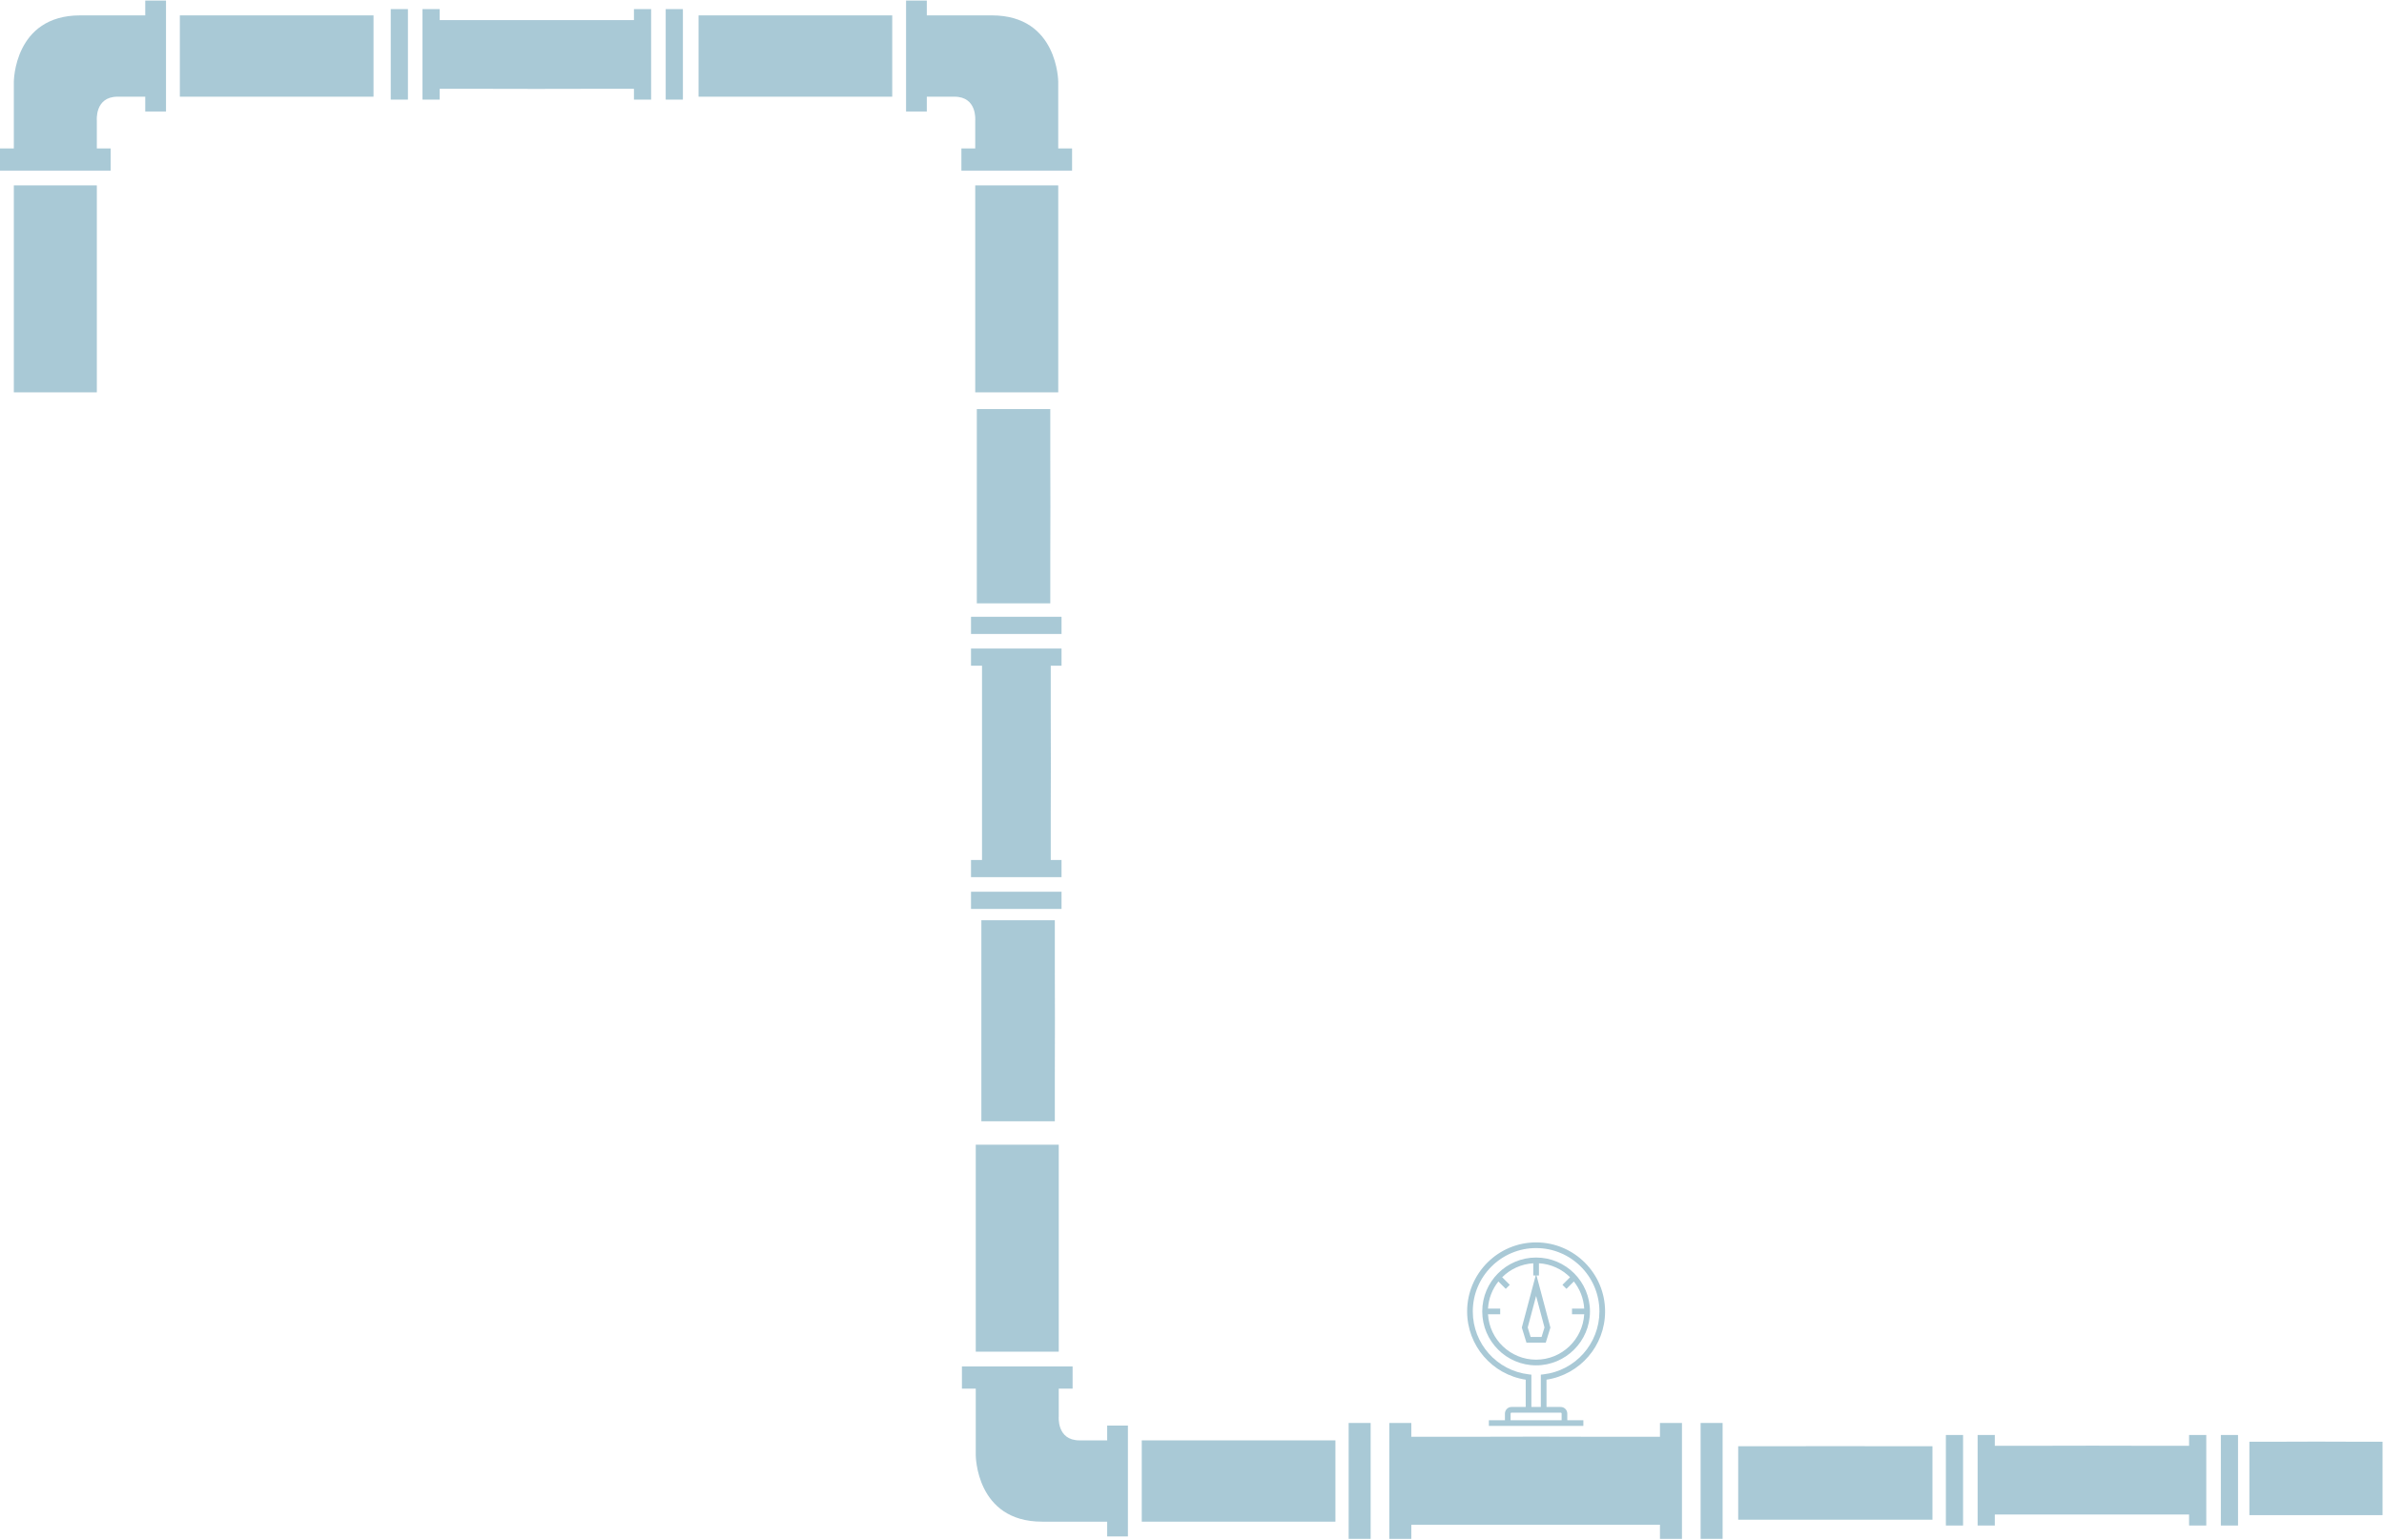
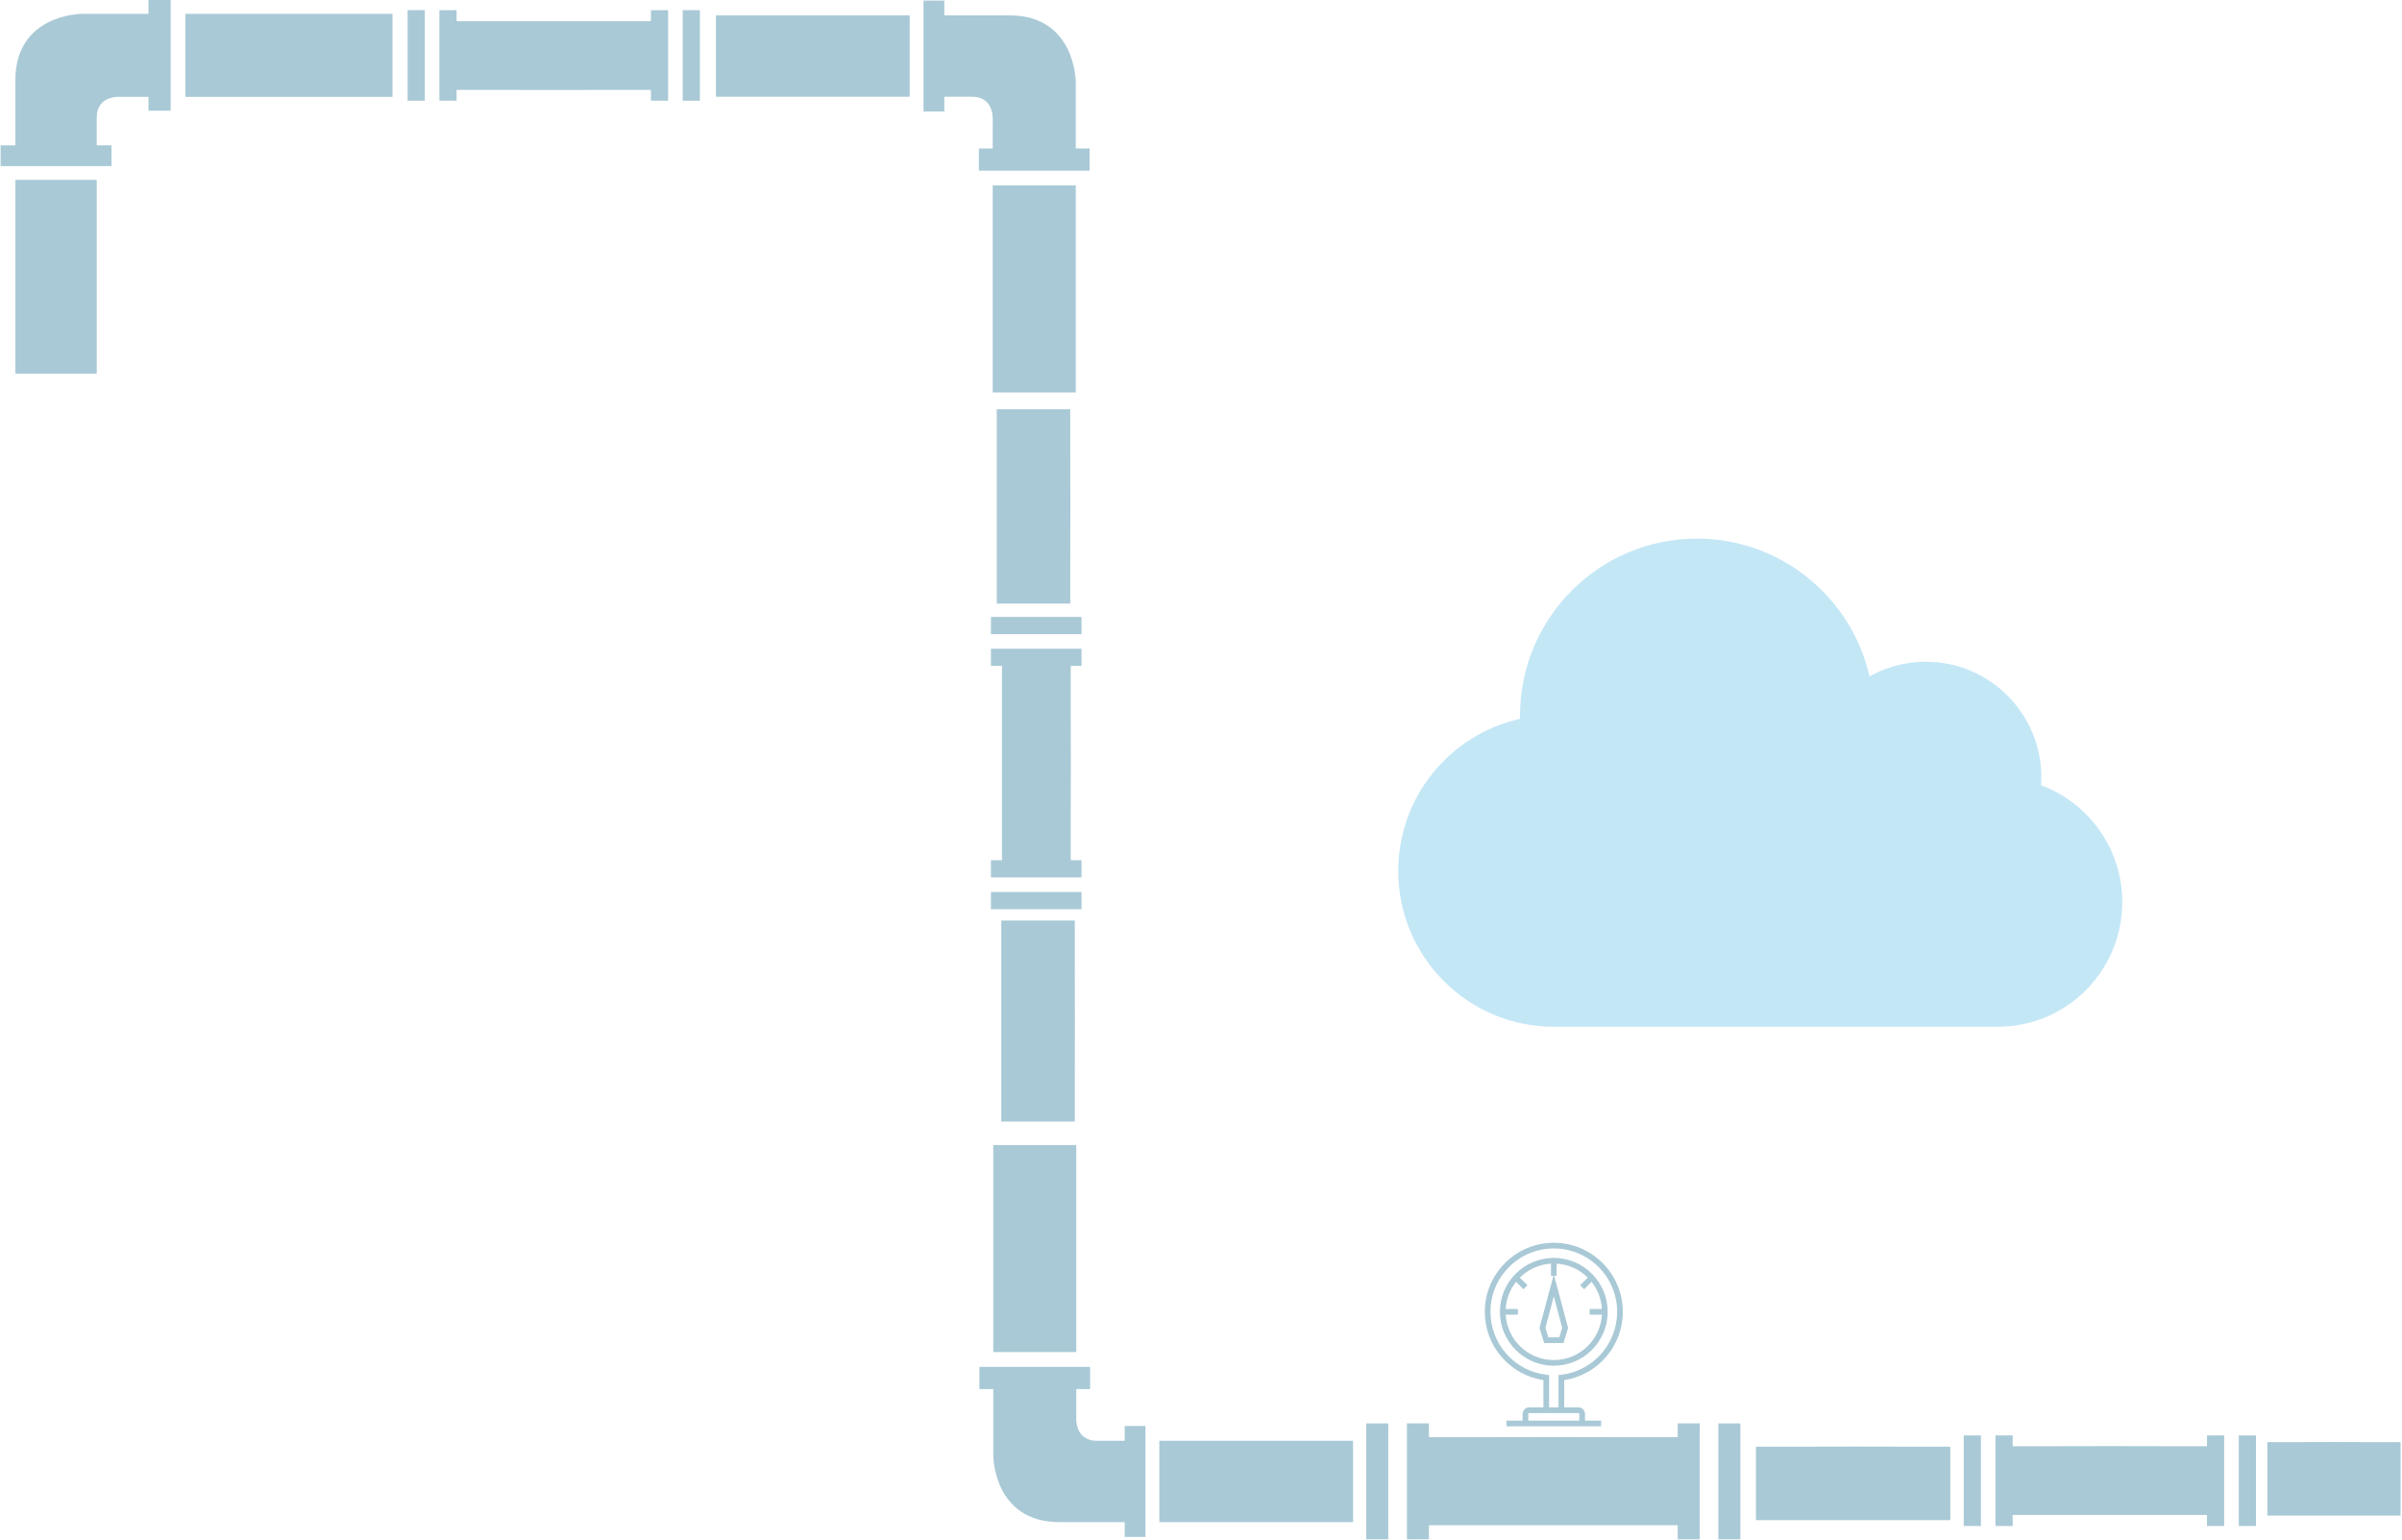
- <svg xmlns="http://www.w3.org/2000/svg" width="974px" height="629px" viewBox="0 0 974 629" version="1.1">
-   <defs />
-   <g id="Page-1" stroke="none" strokeWidth="1" fill="none" fillRule="evenodd" fill-opacity="0.42">
-     <g id="pipes_right" fill="#327F9E">
-       <g id="Group-4" transform="translate(551, 507)">
-         <path d="M76.588,6.792 C64.455,6.792 54.583,16.673 54.583,28.819 C54.583,40.965 64.455,50.846 76.588,50.846 C88.722,50.846 98.593,40.965 98.593,28.819 C98.593,16.673 88.722,6.792 76.588,6.792 L76.588,6.792 L76.588,6.792 Z M80.016,35.365 L78.821,39.253 L74.355,39.253 L73.16,35.366 L76.588,22.498 L80.016,35.365 L80.016,35.365 L80.016,35.365 Z M76.588,48.527 C66.121,48.527 57.536,40.308 56.935,29.978 L61.918,29.978 L61.918,27.66 L56.935,27.66 C57.178,23.485 58.725,19.656 61.173,16.574 L64.188,19.592 L65.826,17.952 L62.72,14.844 C66.025,11.557 70.486,9.434 75.43,9.146 L75.43,14.135 L76.419,14.135 L70.751,35.411 L72.645,41.571 L80.532,41.571 L82.426,35.411 L76.757,14.135 L77.746,14.135 L77.746,9.146 C82.691,9.435 87.151,11.557 90.456,14.843 L87.351,17.952 L88.989,19.591 L92.004,16.574 C94.452,19.655 95.999,23.485 96.242,27.66 L91.258,27.66 L91.258,29.978 L96.242,29.978 C95.64,40.308 87.056,48.527 76.588,48.527 L76.588,48.527 L76.588,48.527 Z" id="Shape" />
-         <path d="M104.77,28.819 C104.77,13.264 92.128,0.609 76.588,0.609 C61.049,0.609 48.406,13.264 48.406,28.819 C48.406,42.811 58.624,54.618 72.342,56.699 L72.342,67.849 L66.551,67.849 C65.061,67.849 63.849,69.062 63.849,70.554 L63.849,73.259 L57.286,73.259 L57.286,75.577 L95.891,75.577 L95.891,73.259 L89.328,73.259 L89.328,70.554 C89.328,69.062 88.116,67.849 86.626,67.849 L80.835,67.849 L80.835,56.699 C94.552,54.618 104.77,42.811 104.77,28.819 L104.77,28.819 L104.77,28.819 Z M86.626,70.167 C86.835,70.167 87.012,70.344 87.012,70.554 L87.012,73.259 L66.165,73.259 L66.165,70.554 C66.165,70.344 66.342,70.167 66.551,70.167 L86.626,70.167 L86.626,70.167 L86.626,70.167 Z M79.545,54.532 L78.519,54.65 L78.519,67.849 L74.658,67.849 L74.658,54.65 L73.632,54.532 C60.571,53.033 50.723,41.979 50.723,28.819 C50.723,14.543 62.326,2.928 76.588,2.928 C90.85,2.928 102.454,14.543 102.454,28.819 C102.454,41.979 92.605,53.033 79.545,54.532 L79.545,54.532 L79.545,54.532 Z" id="Shape" />
-         <g id="pipe-valve" transform="translate(0, 74)">
-           <g id="Group">
-             <path d="M103.192,6.026 C100.254,5.964 53.148,5.951 49.592,6.026 L25.596,6.026 L25.596,0.387 L16.606,0.387 L16.606,47.725 L25.596,47.725 L25.596,41.968 L127.188,41.968 L127.188,47.725 L136.178,47.725 L136.178,0.387 L127.188,0.387 L127.188,6.026 L103.192,6.026 L103.192,6.026 Z" id="Shape" />
-             <rect id="Rectangle-path" x="143.795" y="0.387" width="8.989" height="47.338" />
-             <rect id="Rectangle-path" x="-1.13686838e-13" y="0.387" width="8.989" height="47.338" />
+ <svg xmlns="http://www.w3.org/2000/svg" viewBox="0 0 981 629" version="1.1">
+   <g id="Page-1" stroke="none" strokeWidth="1" fill="none" fillRule="evenodd">
+     <g id="Group-18" transform="translate(-1102, -204)">
+       <g id="Group-16">
+         <g id="Group-15">
+           <g id="Group-11">
+             <g id="Group-10">
+               <g id="Group-8">
+                 <g id="Group-7" transform="translate(3, 204)">
+                   <g id="Group-17">
+                     <g id="Group-23" transform="translate(1099, 0)">
+                       <g id="Group-21" fill-opacity="0.42" fill="#327F9E">
+                         <g id="Group-4" transform="translate(558, 507)">
+                           <path d="M76.588,6.792 C64.455,6.792 54.583,16.673 54.583,28.819 C54.583,40.965 64.455,50.846 76.588,50.846 C88.722,50.846 98.593,40.965 98.593,28.819 C98.593,16.673 88.722,6.792 76.588,6.792 L76.588,6.792 Z M80.016,35.365 L78.821,39.253 L74.355,39.253 L73.16,35.366 L76.588,22.498 L80.016,35.365 L80.016,35.365 Z M76.588,48.527 C66.121,48.527 57.536,40.308 56.935,29.978 L61.918,29.978 L61.918,27.66 L56.935,27.66 C57.178,23.485 58.725,19.656 61.173,16.574 L64.188,19.592 L65.826,17.952 L62.72,14.844 C66.025,11.557 70.486,9.434 75.43,9.146 L75.43,14.135 L76.419,14.135 L70.751,35.411 L72.645,41.571 L80.532,41.571 L82.426,35.411 L76.757,14.135 L77.746,14.135 L77.746,9.146 C82.691,9.435 87.151,11.557 90.456,14.843 L87.351,17.952 L88.989,19.591 L92.004,16.574 C94.452,19.655 95.999,23.485 96.242,27.66 L91.258,27.66 L91.258,29.978 L96.242,29.978 C95.64,40.308 87.056,48.527 76.588,48.527 L76.588,48.527 Z" id="Shape" />
+                           <path d="M104.77,28.819 C104.77,13.264 92.128,0.609 76.588,0.609 C61.049,0.609 48.406,13.264 48.406,28.819 C48.406,42.811 58.624,54.618 72.342,56.699 L72.342,67.849 L66.551,67.849 C65.061,67.849 63.849,69.062 63.849,70.554 L63.849,73.259 L57.286,73.259 L57.286,75.577 L95.891,75.577 L95.891,73.259 L89.328,73.259 L89.328,70.554 C89.328,69.062 88.116,67.849 86.626,67.849 L80.835,67.849 L80.835,56.699 C94.552,54.618 104.77,42.811 104.77,28.819 L104.77,28.819 Z M86.626,70.167 C86.835,70.167 87.012,70.344 87.012,70.554 L87.012,73.259 L66.165,73.259 L66.165,70.554 C66.165,70.344 66.342,70.167 66.551,70.167 L86.626,70.167 L86.626,70.167 Z M79.545,54.532 L78.519,54.65 L78.519,67.849 L74.658,67.849 L74.658,54.65 L73.632,54.532 C60.571,53.033 50.723,41.979 50.723,28.819 C50.723,14.543 62.326,2.928 76.588,2.928 C90.85,2.928 102.454,14.543 102.454,28.819 C102.454,41.979 92.605,53.033 79.545,54.532 L79.545,54.532 Z" id="Shape" />
+                           <g id="pipe-valve" transform="translate(0, 74)">
+                             <g id="Group">
+                               <path d="M103.192,6.026 C100.254,5.964 53.148,5.951 49.592,6.026 L25.596,6.026 L25.596,0.387 L16.606,0.387 L16.606,47.725 L25.596,47.725 L25.596,41.968 L127.188,41.968 L127.188,47.725 L136.178,47.725 L136.178,0.387 L127.188,0.387 L127.188,6.026 L103.192,6.026 Z" id="Shape" />
+                               <rect id="Rectangle-path" x="143.795" y="0.387" width="8.989" height="47.338" />
+                               <rect id="Rectangle-path" x="-1.69642078e-13" y="0.387" width="8.989" height="47.338" />
+                             </g>
+                           </g>
+                         </g>
+                         <g id="pipes-tubes-angle" transform="translate(476.5, 547.5) scale(1, -1) translate(-476.5, -547.5) translate(400, 467)">
+                           <g id="iconos_6_">
+                             <rect id="Rectangle-path" x="5.652" y="75.745" width="33.911" height="84.558" />
+                             <rect id="Rectangle-path" x="73.474" y="6.286" width="79.126" height="33.219" />
+                             <path d="M32.732,6.286 C5.652,6.286 5.652,33.466 5.652,33.466 L5.652,60.645 L-2.20268248e-13,60.645 L-2.20268248e-13,69.705 L45.215,69.705 L45.215,60.645 L39.563,60.645 L39.563,49.32 C39.563,49.32 38.622,39.505 48.041,39.505 L59.344,39.505 L59.344,45.545 L67.822,45.545 L67.822,39.505 L67.822,6.286 L67.822,0.247 L59.344,0.247 L59.344,6.286 L32.732,6.286 Z" id="Shape" />
+                           </g>
+                         </g>
+                         <g id="pipes-tubes-angle" transform="translate(80.5, 76.5) scale(-1, 1) rotate(90) translate(-80.5, -76.5) translate(4, -4)">
+                           <g id="iconos_6_" transform="translate(0, 0)">
+                             <g id="Group-14">
+                               <rect id="Rectangle-path" x="5.652" y="75.745" width="33.911" height="84.558" />
+                               <rect id="Rectangle-path" x="73.474" y="6.286" width="79.126" height="33.219" />
+                               <path d="M59.344,6.286 L32.732,6.286 C5.652,6.286 5.652,33.466 5.652,33.466 L5.652,60.645 L-2.06057393e-13,60.645 L-2.06057393e-13,69.705 L45.215,69.705 L45.215,60.645 L39.563,60.645 L39.563,49.32 C39.563,49.32 38.622,39.505 48.041,39.505 L59.344,39.505 L59.344,45.545 L67.822,45.545 L67.822,39.505 L67.822,6.286 L67.822,0.247 L59.344,0.247 L59.344,6.286 L59.344,6.286 Z" id="Shape" />
+                             </g>
+                           </g>
+                         </g>
+                         <g id="Group-5" transform="translate(303.5, 231.5) rotate(90) translate(-303.5, -231.5) translate(75, 93)">
+                           <g id="pipe-valve" transform="translate(249, 0)">
+                             <g id="Group" transform="translate(-0, -0)">
+                               <path d="M80.619,4.708 C78.324,4.66 41.522,4.65 38.743,4.708 L19.997,4.708 L19.997,0.302 L12.974,0.302 L12.974,37.285 L19.997,37.285 L19.997,32.788 L99.366,32.788 L99.366,37.285 L106.389,37.285 L106.389,0.302 L99.366,0.302 L99.366,4.708 L80.619,4.708 Z" id="Shape" />
+                               <rect id="Rectangle-path" x="112.34" y="0.302" width="7.023" height="36.983" />
+                               <rect id="Rectangle-path" x="-3.54827279e-13" y="0.302" width="7.023" height="36.983" />
+                             </g>
+                           </g>
+                           <g id="pipe-valve" transform="translate(19.4375, 216.1562) rotate(90) translate(-19.4375, -216.1562) translate(-40.5625, 197.1562)">
+                             <g id="Group" transform="translate(-0, -0)">
+                               <path d="M80.619,4.708 C78.324,4.66 41.522,4.65 38.743,4.708 L19.997,4.708 L19.997,0.302 L12.974,0.302 L12.974,37.285 L19.997,37.285 L19.997,32.788 L99.366,32.788 L99.366,37.285 L106.389,37.285 L106.389,0.302 L99.366,0.302 L99.366,4.708 L80.619,4.708 Z" id="Shape" />
+                               <rect id="Rectangle-path" x="112.34" y="0.302" width="7.023" height="36.983" />
+                               <rect id="Rectangle-path" x="-3.54827279e-13" y="0.302" width="7.023" height="36.983" />
+                             </g>
+                           </g>
+                           <g id="pipe-valve" transform="translate(373, 3)">
+                             <g id="Group" transform="translate(-0, -0)">
+                               <path d="M62.713,0.043 C60.338,-0.009 22.268,-0.019 19.393,0.043 L-1.59071929e-13,0.043 L-1.59071929e-13,30.059 L82.106,30.059 L82.106,0.043 L62.713,0.043 Z" id="Shape" />
+                             </g>
+                           </g>
+                           <path d="M224.772,4.899 C222.477,4.847 185.676,4.837 182.897,4.899 L164.15,4.899 L164.15,34.915 L243.519,34.915 L243.519,4.899 L224.772,4.899 Z" id="Shape" />
+                         </g>
+                         <g id="Group-5" transform="translate(717, 586)">
+                           <g id="pipe-valve" transform="translate(85, 0)">
+                             <g id="Group" transform="translate(0, -0)">
+                               <path d="M80.619,4.708 C78.324,4.66 41.522,4.65 38.743,4.708 L19.997,4.708 L19.997,0.302 L12.974,0.302 L12.974,37.285 L19.997,37.285 L19.997,32.788 L99.366,32.788 L99.366,37.285 L106.389,37.285 L106.389,0.302 L99.366,0.302 L99.366,4.708 L80.619,4.708 Z" id="Shape" />
+                               <rect id="Rectangle-path" x="112.34" y="0.302" width="7.023" height="36.983" />
+                               <rect id="Rectangle-path" x="-4.40980585e-13" y="0.302" width="7.023" height="36.983" />
+                             </g>
+                           </g>
+                           <g id="pipe-valve" transform="translate(209, 3)">
+                             <g id="Group" transform="translate(0, -0)">
+                               <path d="M41.557,0.043 C39.983,-0.009 14.756,-0.019 12.851,0.043 L1.94923186e-14,0.043 L1.94923186e-14,30.059 L54.408,30.059 L54.408,0.043 L41.557,0.043 Z" id="Shape" />
+                             </g>
+                           </g>
+                           <path d="M60.772,4.899 C58.477,4.847 21.676,4.837 18.897,4.899 L0.15,4.899 L0.15,34.915 L79.519,34.915 L79.519,4.899 L60.772,4.899 Z" id="Shape" />
+                         </g>
+                         <g id="pipes-tubes-angle" transform="translate(368.5, 80.5) scale(-1, 1) translate(-368.5, -80.5) translate(292, 0)">
+                           <g id="iconos_6_">
+                             <rect id="Rectangle-path" x="5.652" y="75.745" width="33.911" height="84.558" />
+                             <rect id="Rectangle-path" x="73.474" y="6.286" width="79.126" height="33.219" />
+                             <path d="M59.344,6.286 L32.732,6.286 C5.652,6.286 5.652,33.466 5.652,33.466 L5.652,60.645 L-2.34479103e-13,60.645 L-2.34479103e-13,69.705 L45.215,69.705 L45.215,60.645 L39.563,60.645 L39.563,49.32 C39.563,49.32 38.622,39.505 48.041,39.505 L59.344,39.505 L59.344,45.545 L67.822,45.545 L67.822,39.505 L67.822,6.286 L67.822,0.247 L59.344,0.247 L59.344,6.286 L59.344,6.286 Z" id="Shape" />
+                           </g>
+                         </g>
+                       </g>
+                       <g id="Group" transform="translate(571, 220)" fill-opacity="0.46" fill="#7ECBEA">
+                         <path d="M49.781,72.362 C49.781,32.398 82.134,0 122.042,0 C156.434,0 185.211,24.061 192.511,56.289 C199.318,52.473 207.159,50.288 215.514,50.288 C241.586,50.288 262.721,71.453 262.721,97.562 C262.721,98.629 262.674,99.684 262.604,100.734 C281.959,107.929 295.753,126.586 295.753,148.472 C295.753,176.588 272.992,199.382 244.915,199.382 L63.604,199.382 C28.508,199.382 0.056,170.89 0.056,135.744 C0.056,105.347 21.34,79.931 49.797,73.617 C49.79,73.198 49.781,72.781 49.781,72.362 Z" id="Shape" />
+                       </g>
+                     </g>
+                   </g>
+                 </g>
+               </g>
+             </g>
          </g>
        </g>
-       </g>
-       <g id="pipes-tubes-angle" transform="translate(469.5, 547.5) scale(1, -1) translate(-469.5, -547.5) translate(393, 467)">
-         <rect id="Rectangle-path" x="5.652" y="75.745" width="33.911" height="84.558" />
-         <rect id="Rectangle-path" x="73.474" y="6.286" width="79.126" height="33.219" />
-         <path d="M32.732,6.286 C5.652,6.286 5.652,33.466 5.652,33.466 L5.652,60.645 L-2.27373675e-13,60.645 L-2.27373675e-13,69.705 L45.215,69.705 L45.215,60.645 L39.563,60.645 L39.563,49.32 C39.563,49.32 38.622,39.505 48.041,39.505 L59.344,39.505 L59.344,45.545 L67.822,45.545 L67.822,39.505 L67.822,6.286 L67.822,0.247 L59.344,0.247 L59.344,6.286 L32.732,6.286 L32.732,6.286 Z" id="Shape" />
-       </g>
-       <g id="pipe-valve" transform="translate(219, 22) rotate(180) translate(-219, -22) translate(159, 3)">
-         <path d="M80.619,4.708 C78.324,4.66 41.522,4.65 38.743,4.708 L19.997,4.708 L19.997,0.302 L12.974,0.302 L12.974,37.285 L19.997,37.285 L19.997,32.788 L99.366,32.788 L99.366,37.285 L106.389,37.285 L106.389,0.302 L99.366,0.302 L99.366,4.708 L80.619,4.708 L80.619,4.708 Z" id="Shape" />
-         <rect id="Rectangle-path" x="112.34" y="0.302" width="7.023" height="36.983" />
-         <rect id="Rectangle-path" x="-3.41060513e-13" y="0.302" width="7.023" height="36.983" />
-       </g>
-       <g id="Group-2" transform="translate(396, 167)">
-         <g id="pipe-valve" transform="translate(19, 145) rotate(90) translate(-19, -145) translate(-41, 126)">
-           <path d="M80.619,4.708 C78.324,4.66 41.522,4.65 38.743,4.708 L19.997,4.708 L19.997,0.302 L12.974,0.302 L12.974,37.285 L19.997,37.285 L19.997,32.788 L99.366,32.788 L99.366,37.285 L106.389,37.285 L106.389,0.302 L99.366,0.302 L99.366,4.708 L80.619,4.708 L80.619,4.708 Z" id="Shape" />
-           <rect id="Rectangle-path" x="112.34" y="0.302" width="7.023" height="36.983" />
-           <rect id="Rectangle-path" x="-3.41060513e-13" y="0.302" width="7.023" height="36.983" />
-         </g>
-         <path d="M41.63,235.066 C39.256,235.015 1.185,235.004 -1.689,235.066 L-21.083,235.066 L-21.083,265.083 L61.023,265.083 L61.023,235.066 L41.63,235.066 L41.63,235.066 Z" id="Shape" transform="translate(19.97044, 250.053) rotate(90) translate(-19.97044, -250.053) " />
-         <path d="M39.052,24.848 C36.757,24.796 -0.045,24.786 -2.823,24.848 L-21.57,24.848 L-21.57,54.864 L57.799,54.864 L57.799,24.848 L39.052,24.848 L39.052,24.848 Z" id="Shape" transform="translate(18.11427, 39.8346) rotate(90) translate(-18.11427, -39.8346) " />
-       </g>
-       <g id="iconos_6_" transform="translate(361.5, 80.5) scale(-1, 1) translate(-361.5, -80.5) translate(285, 0)">
-         <rect id="Rectangle-path" x="5.652" y="75.745" width="33.911" height="84.558" />
-         <rect id="Rectangle-path" x="73.474" y="6.286" width="79.126" height="33.219" />
-         <path d="M59.344,6.286 L32.732,6.286 C5.652,6.286 5.652,33.466 5.652,33.466 L5.652,60.645 L-2.27373675e-13,60.645 L-2.27373675e-13,69.705 L45.215,69.705 L45.215,60.645 L39.563,60.645 L39.563,49.32 C39.563,49.32 38.622,39.505 48.041,39.505 L59.344,39.505 L59.344,45.545 L67.822,45.545 L67.822,39.505 L67.822,6.286 L67.822,0.247 L59.344,0.247 L59.344,6.286 L59.344,6.286 L59.344,6.286 Z" id="Shape" />
-       </g>
-       <g id="iconos_6_">
-         <rect id="Rectangle-path" x="5.652" y="75.745" width="33.911" height="84.558" />
-         <rect id="Rectangle-path" x="73.474" y="6.286" width="79.126" height="33.219" />
-         <path d="M59.344,6.286 L32.732,6.286 C5.652,6.286 5.652,33.466 5.652,33.466 L5.652,60.645 L-2.06057393e-13,60.645 L-2.06057393e-13,69.705 L45.215,69.705 L45.215,60.645 L39.563,60.645 L39.563,49.32 C39.563,49.32 38.622,39.505 48.041,39.505 L59.344,39.505 L59.344,45.545 L67.822,45.545 L67.822,39.505 L67.822,6.286 L67.822,0.247 L59.344,0.247 L59.344,6.286 L59.344,6.286 L59.344,6.286 Z" id="Shape" />
-       </g>
-       <g id="Group-5" transform="translate(710, 586)">
-         <g id="pipe-valve" transform="translate(85, 0)">
-           <path d="M80.619,4.708 C78.324,4.66 41.522,4.65 38.743,4.708 L19.997,4.708 L19.997,0.302 L12.974,0.302 L12.974,37.285 L19.997,37.285 L19.997,32.788 L99.366,32.788 L99.366,37.285 L106.389,37.285 L106.389,0.302 L99.366,0.302 L99.366,4.708 L80.619,4.708 L80.619,4.708 Z" id="Shape" />
-           <rect id="Rectangle-path" x="112.34" y="0.302" width="7.023" height="36.983" />
-           <rect id="Rectangle-path" x="-4.54747351e-13" y="0.302" width="7.023" height="36.983" />
-         </g>
-         <path d="M250.557,3.043 C248.983,2.991 223.756,2.981 221.851,3.043 L209,3.043 L209,33.059 L263.408,33.059 L263.408,3.043 L250.557,3.043 L250.557,3.043 Z" id="Shape" />
-         <path d="M60.772,4.899 C58.477,4.847 21.676,4.837 18.897,4.899 L0.15,4.899 L0.15,34.915 L79.519,34.915 L79.519,4.899 L60.772,4.899 L60.772,4.899 Z" id="Shape" />
      </g>
    </g>
  </g>
</svg>
